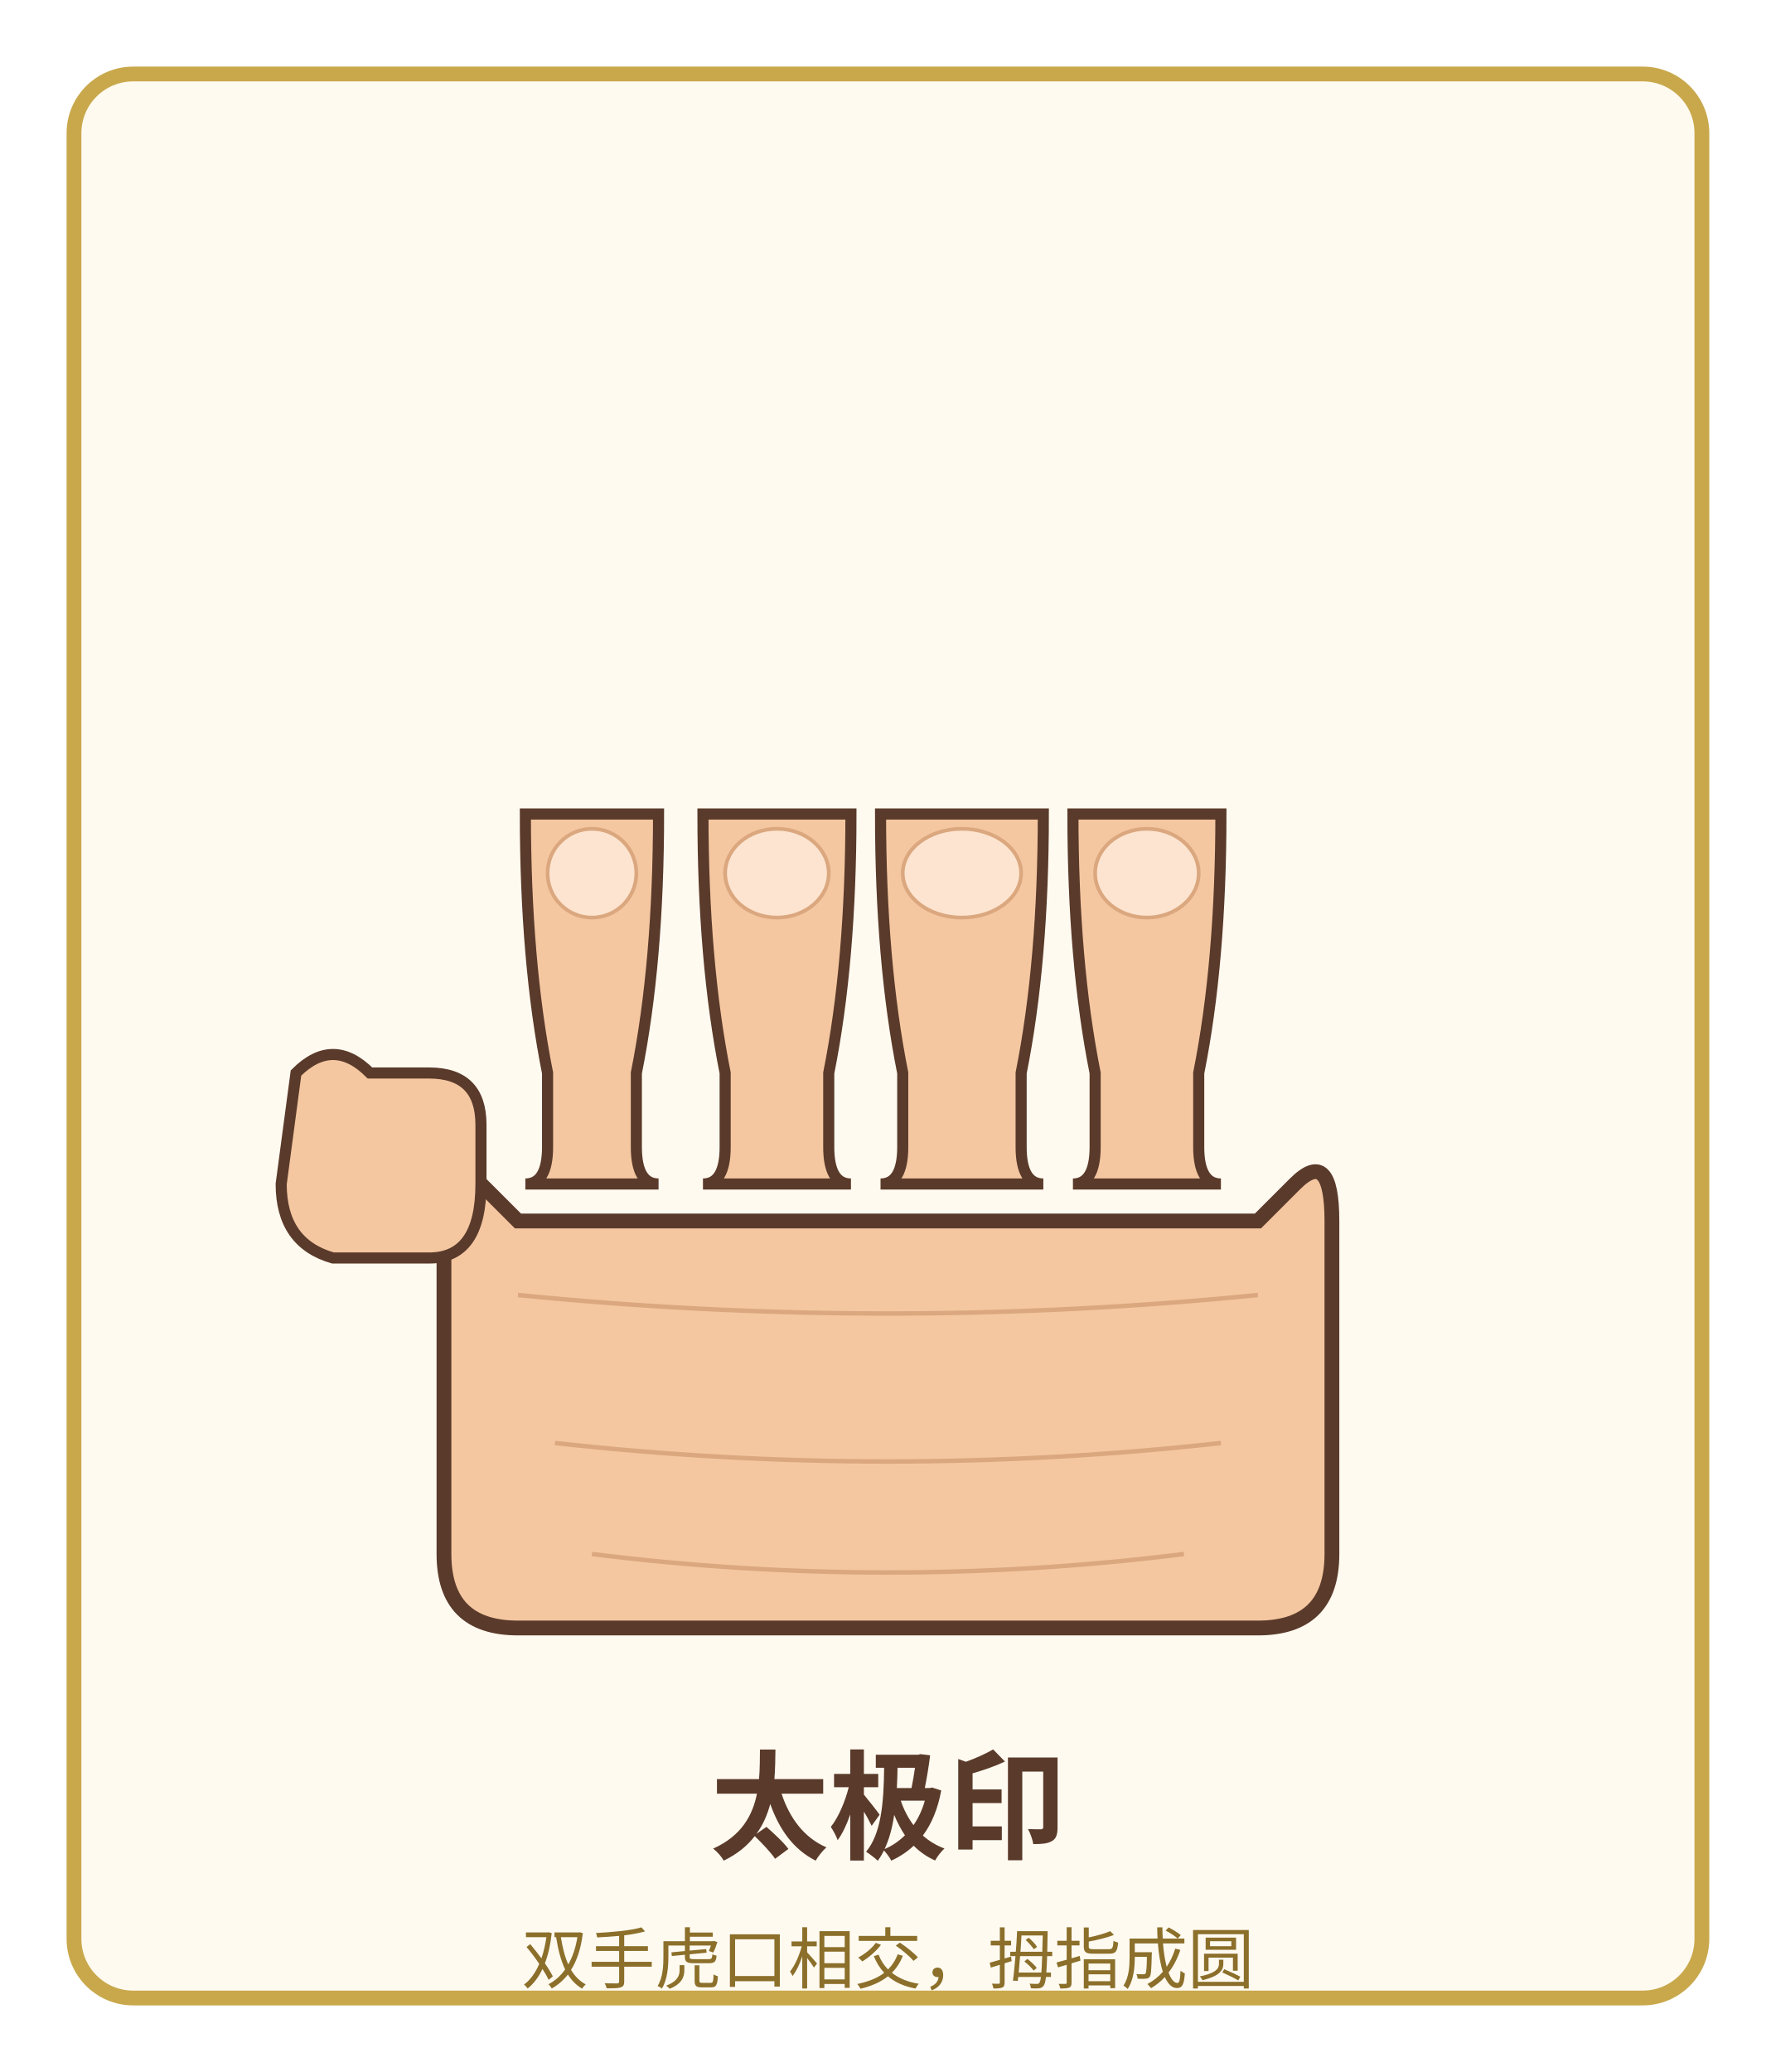
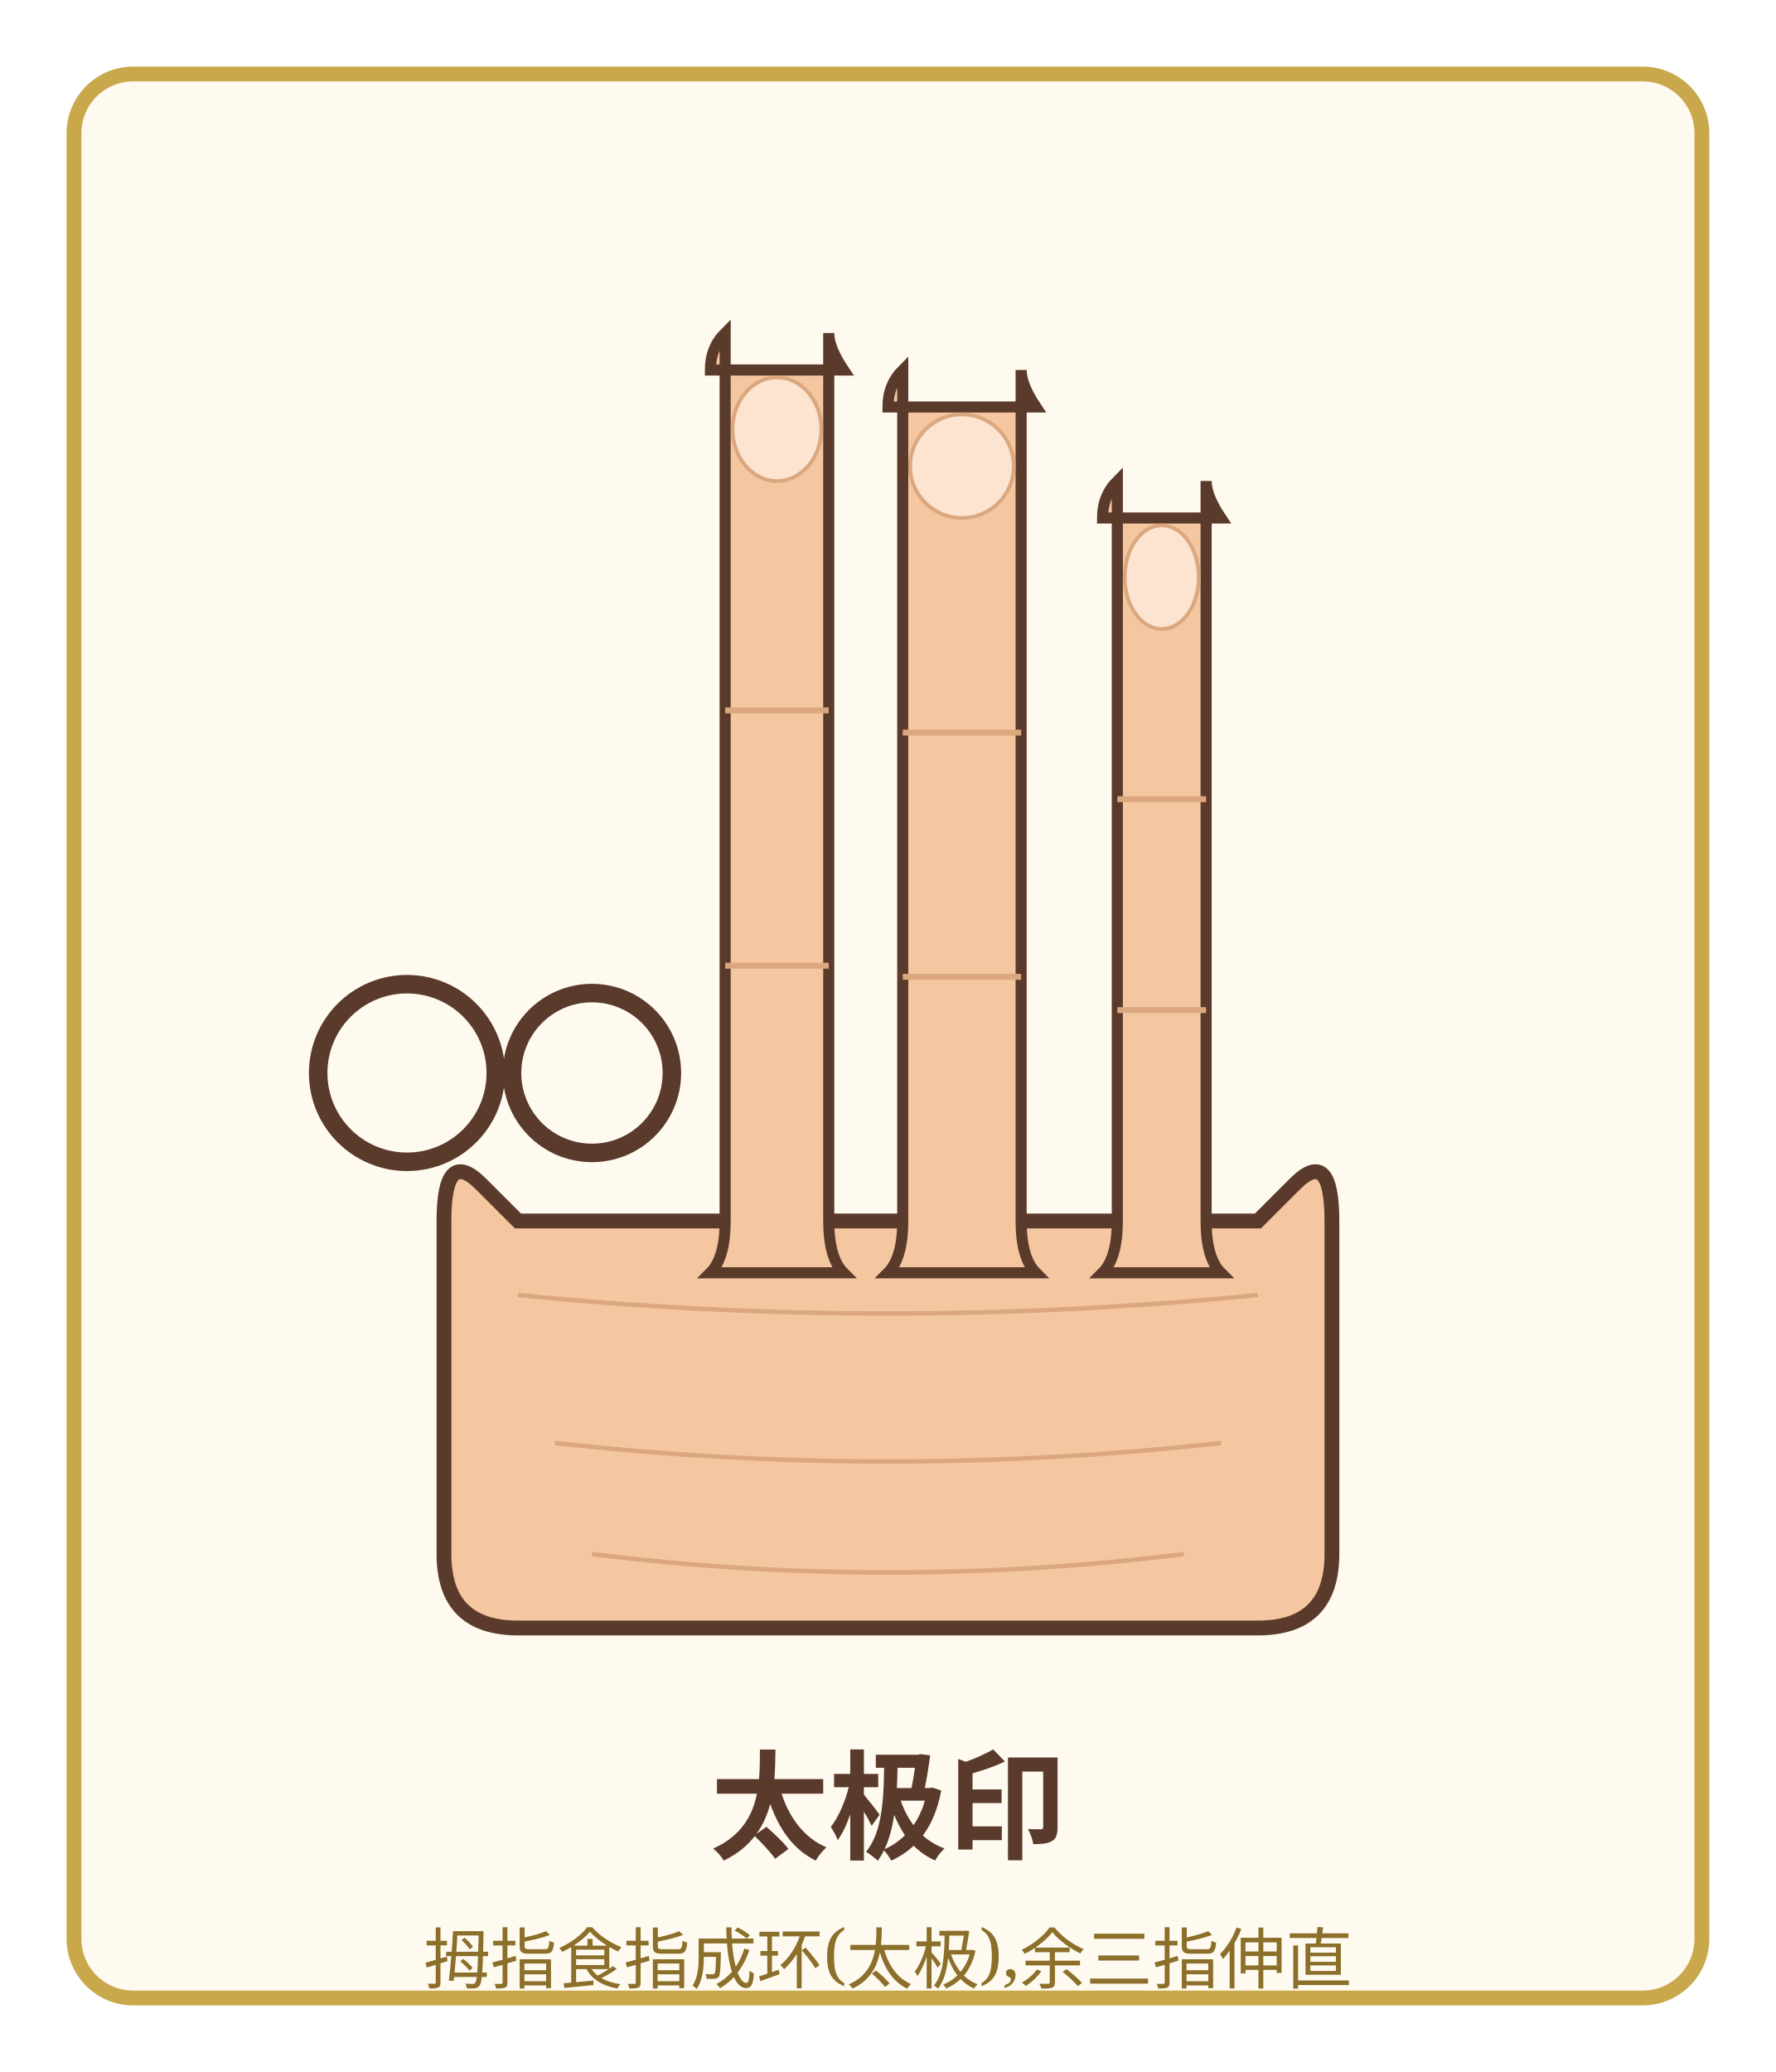
<svg xmlns="http://www.w3.org/2000/svg" viewBox="0 0 240 280" width="180">
  <rect x="10" y="10" width="220" height="260" fill="#fffaf0" stroke="#c9a84c" stroke-width="2" rx="8" />
  <path d="M 65 160 Q 60 155 60 165 L 60 210 Q 60 220 70 220 L 170 220 Q 180 220 180 210 L 180 165 Q 180 155 175 160 L 170 165 L 70 165 Z" fill="#f4c7a1" stroke="#5a3a2a" stroke-width="2" />
  <path d="M 70 175 Q 120 180 170 175" fill="none" stroke="#dba77e" stroke-width="0.6" />
  <path d="M 75 195 Q 120 200 165 195" fill="none" stroke="#dba77e" stroke-width="0.6" />
  <path d="M 80 210 Q 120 215 160 210" fill="none" stroke="#dba77e" stroke-width="0.6" />
-   <path d="M 71 110 Q 71 130 74 145 L 74 155 Q 74 160 71 160 L 89 160 Q 86 160 86 155 L 86 145 Q 89 130 89 110 Z" fill="#f4c7a1" stroke="#5a3a2a" stroke-width="1.5" />
-   <ellipse cx="80" cy="118" rx="6" ry="6" fill="#fce4d0" stroke="#dba77e" stroke-width="0.5" />
-   <path d="M 95 110 Q 95 130 98 145 L 98 155 Q 98 160 95 160 L 115 160 Q 112 160 112 155 L 112 145 Q 115 130 115 110 Z" fill="#f4c7a1" stroke="#5a3a2a" stroke-width="1.5" />
-   <ellipse cx="105" cy="118" rx="7" ry="6" fill="#fce4d0" stroke="#dba77e" stroke-width="0.5" />
-   <path d="M 119 110 Q 119 130 122 145 L 122 155 Q 122 160 119 160 L 141 160 Q 138 160 138 155 L 138 145 Q 141 130 141 110 Z" fill="#f4c7a1" stroke="#5a3a2a" stroke-width="1.5" />
-   <ellipse cx="130" cy="118" rx="8" ry="6" fill="#fce4d0" stroke="#dba77e" stroke-width="0.5" />
-   <path d="M 145 110 Q 145 130 148 145 L 148 155 Q 148 160 145 160 L 165 160 Q 162 160 162 155 L 162 145 Q 165 130 165 110 Z" fill="#f4c7a1" stroke="#5a3a2a" stroke-width="1.5" />
-   <ellipse cx="155" cy="118" rx="7" ry="6" fill="#fce4d0" stroke="#dba77e" stroke-width="0.5" />
-   <path d="M 50 145 Q 45 140 40 145 L 38 160 Q 38 168 45 170 L 58 170 Q 65 170 65 160 L 65 152 Q 65 145 58 145 Z" fill="#f4c7a1" stroke="#5a3a2a" stroke-width="1.5" />
+   <circle cx="80" cy="145" r="10.8" fill="none" stroke="#5a3a2a" stroke-width="2.5" />
+   <path d="M 96 50 Q 96 47 98 45 L 98 165 Q 98 170 96 172 L 114 172 Q 112 170 112 165 L 112 45 Q 112 47 114 50 Z" fill="#f4c7a1" stroke="#5a3a2a" stroke-width="1.5" />
+   <line x1="98" y1="96" x2="112" y2="96" stroke="#dba77e" stroke-width="0.8" />
+   <line x1="98" y1="130.5" x2="112" y2="130.5" stroke="#dba77e" stroke-width="0.8" />
+   <ellipse cx="105" cy="58" rx="6" ry="7" fill="#fce4d0" stroke="#dba77e" stroke-width="0.5" />
+   <path d="M 120 55 Q 120 52 122 50 L 122 165 Q 122 170 120 172 L 140 172 Q 138 170 138 165 L 138 50 Q 138 52 140 55 Z" fill="#f4c7a1" stroke="#5a3a2a" stroke-width="1.5" />
+   <line x1="122" y1="99" x2="138" y2="99" stroke="#dba77e" stroke-width="0.8" />
+   <line x1="122" y1="132" x2="138" y2="132" stroke="#dba77e" stroke-width="0.8" />
+   <ellipse cx="130" cy="63" rx="7" ry="7" fill="#fce4d0" stroke="#dba77e" stroke-width="0.5" />
+   <path d="M 149 70 Q 149 67 151 65 L 151 165 Q 151 170 149 172 L 165 172 Q 163 170 163 165 L 163 65 Q 163 67 165 70 Z" fill="#f4c7a1" stroke="#5a3a2a" stroke-width="1.5" />
+   <line x1="151" y1="108" x2="163" y2="108" stroke="#dba77e" stroke-width="0.8" />
+   <line x1="151" y1="136.5" x2="163" y2="136.5" stroke="#dba77e" stroke-width="0.8" />
+   <ellipse cx="157" cy="78" rx="5" ry="7" fill="#fce4d0" stroke="#dba77e" stroke-width="0.5" />
+   <circle cx="55" cy="145" r="12" fill="none" stroke="#5a3a2a" stroke-width="2.5" />
  <text x="120" y="250" text-anchor="middle" font-size="16" font-family="'Noto Serif SC',serif" font-weight="bold" fill="#5a3a2a">太极印</text>
-   <text x="120" y="268" text-anchor="middle" font-size="9" font-family="'Noto Serif SC',serif" fill="#8b6f2a">双手虎口相交，拇指成圆</text>
+   <text x="120" y="268" text-anchor="middle" font-size="9" font-family="'Noto Serif SC',serif" fill="#8b6f2a">拇指食指成环(太极),余三指伸直</text>
</svg>
